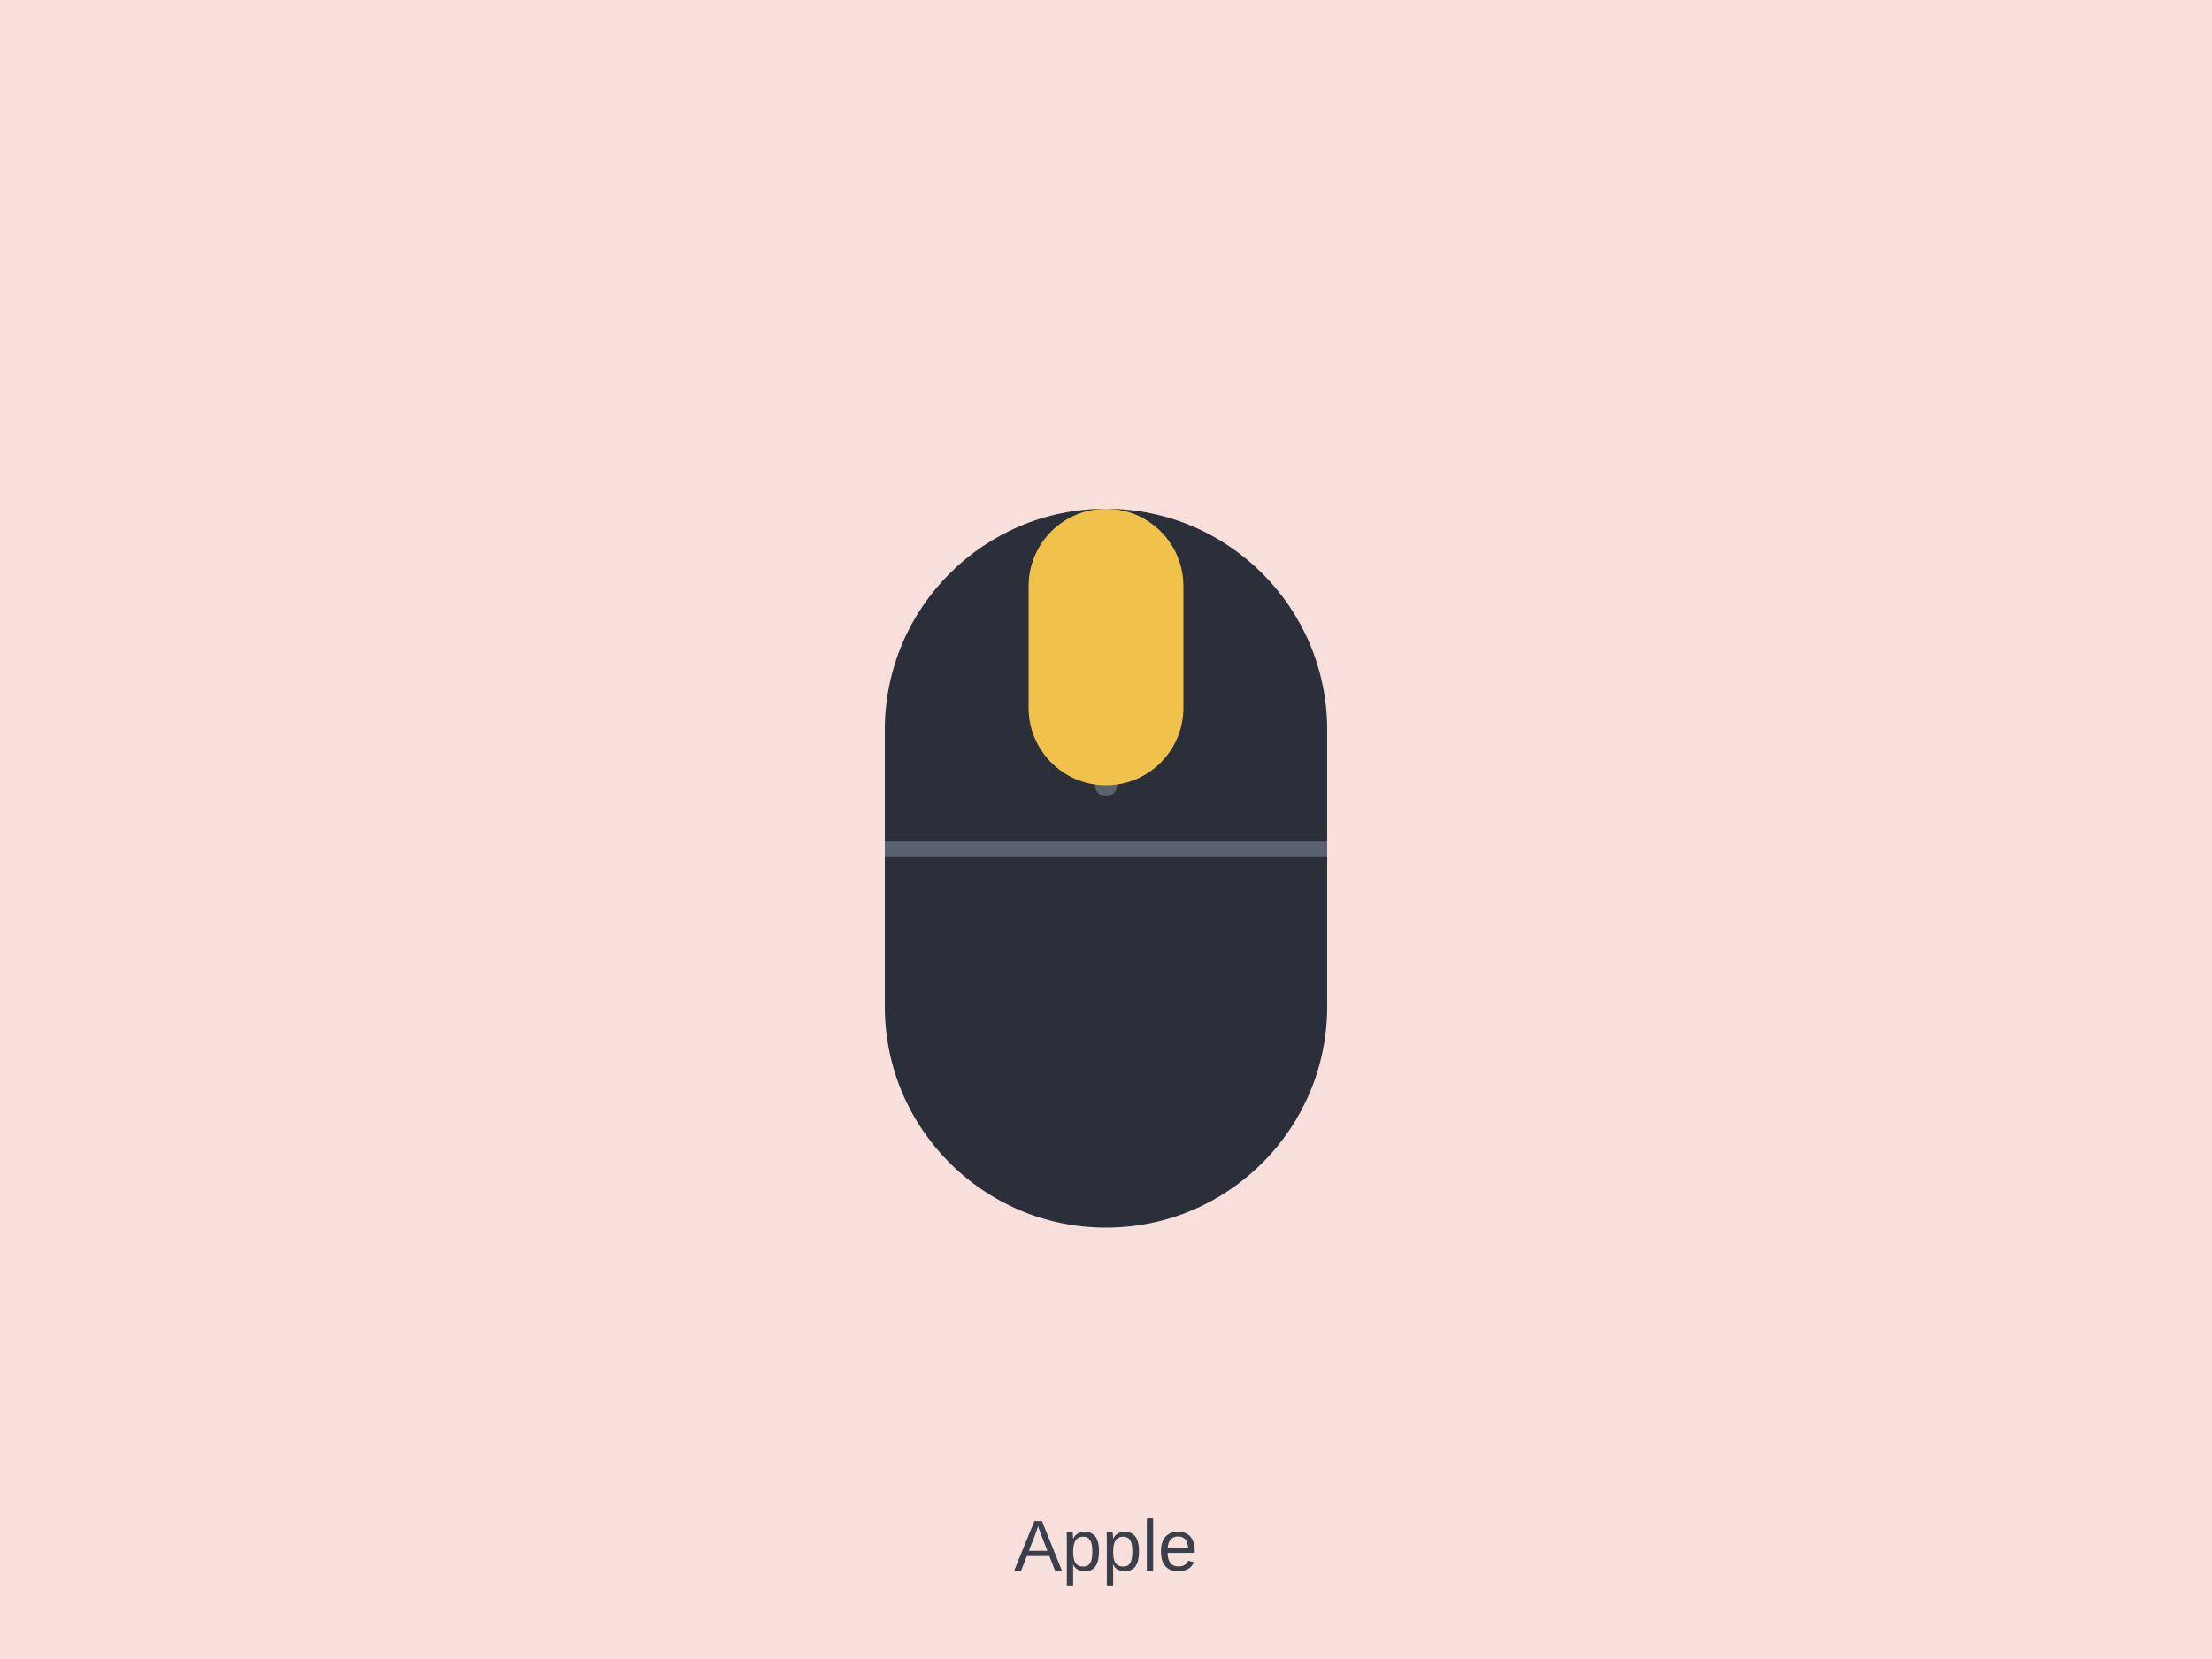
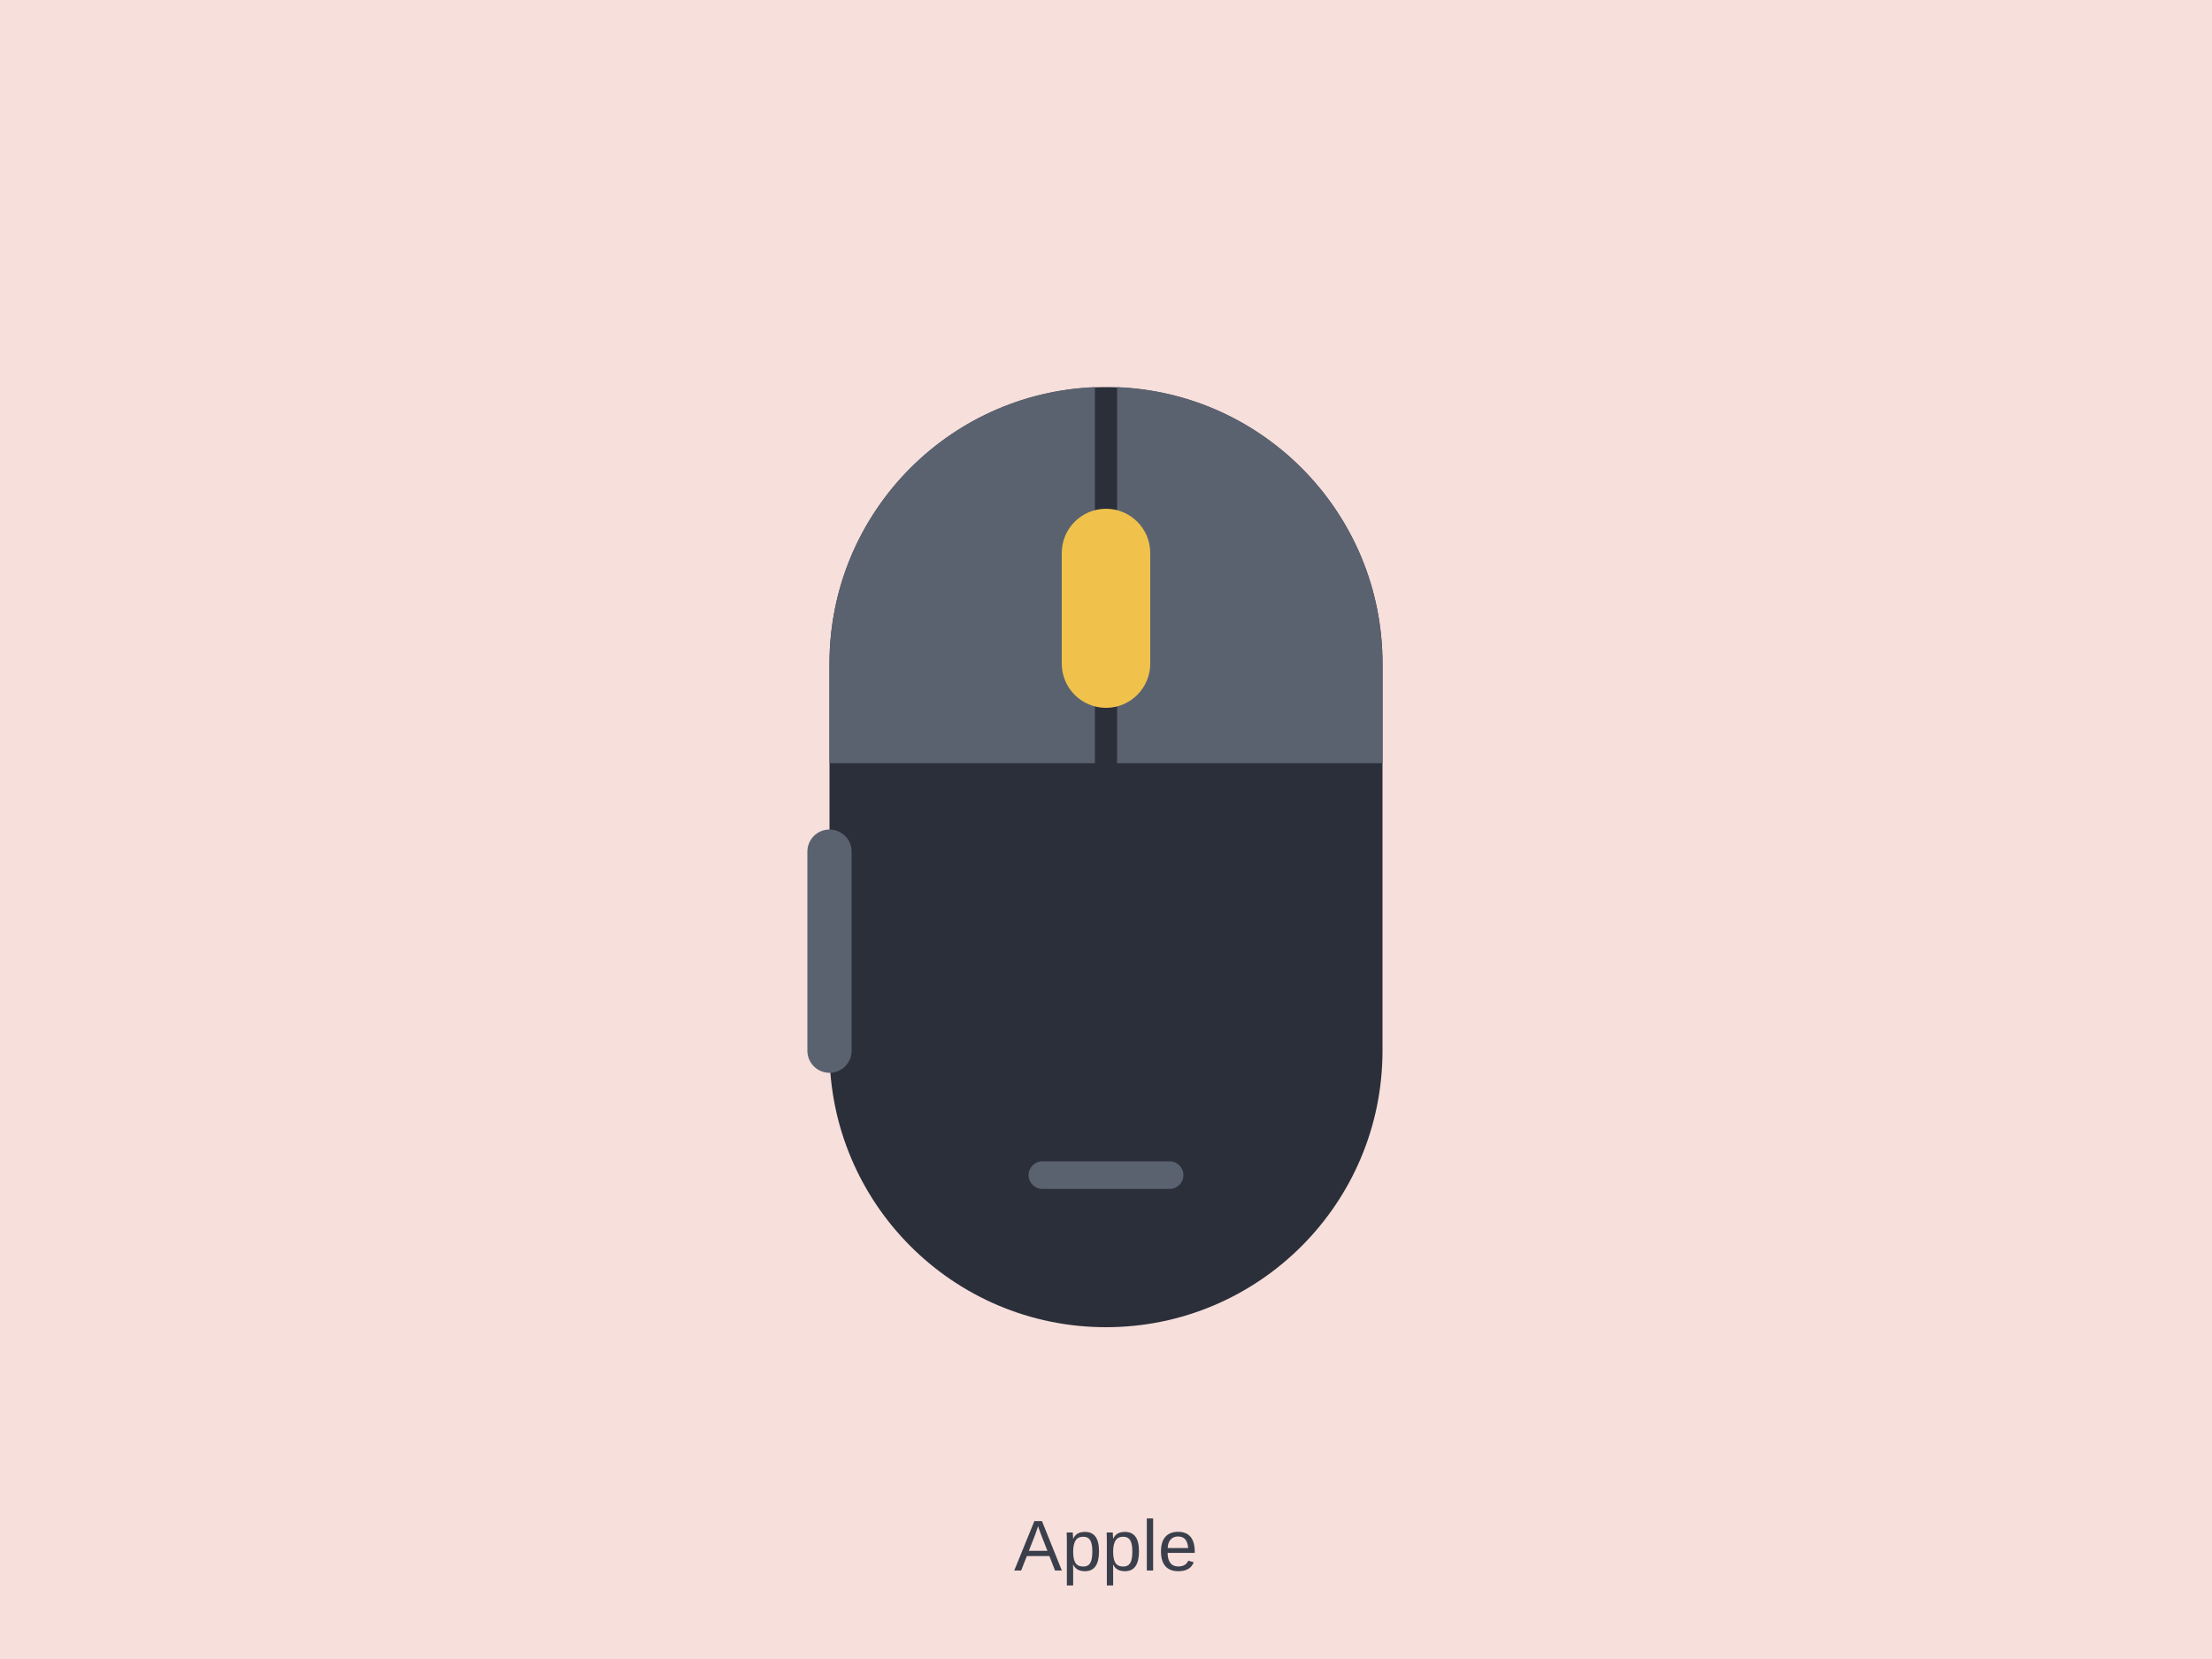
<svg xmlns="http://www.w3.org/2000/svg" viewBox="0 0 400 300" width="400" height="300" role="img" aria-label="Apple Magic Mouse (USB-C)">
  <rect width="400" height="300" fill="#f7dfdb" />
-   <rect x="160" y="92" width="80" height="130" rx="40" fill="#2b2f3a" />
-   <rect x="198" y="98" width="4" height="46" rx="2" fill="#5a6270" />
-   <rect x="160" y="152" width="80" height="3" rx="0" fill="#5a6270" />
-   <rect x="186" y="92" width="28" height="50" rx="14" fill="#f0c24b" />
+   <rect x="150" y="70" width="100" height="170" rx="50" fill="#2b2f3a" />
+   <path d="M150 138 V120 A50 50 0 0 1 198 70 V138 Z" fill="#5a6270" />
+   <path d="M250 138 V120 A50 50 0 0 0 202 70 V138 Z" fill="#5a6270" />
+   <rect x="192" y="92" width="16" height="36" rx="8" fill="#f0c24b" />
+   <rect x="146" y="150" width="8" height="44" rx="4" fill="#5a6270" />
+   <rect x="186" y="210" width="28" height="5" rx="2.5" fill="#5a6270" />
  <text x="200" y="284" font-family="Arial, Helvetica, sans-serif" font-size="13" text-anchor="middle" fill="#3a3f4b">Apple</text>
</svg>
